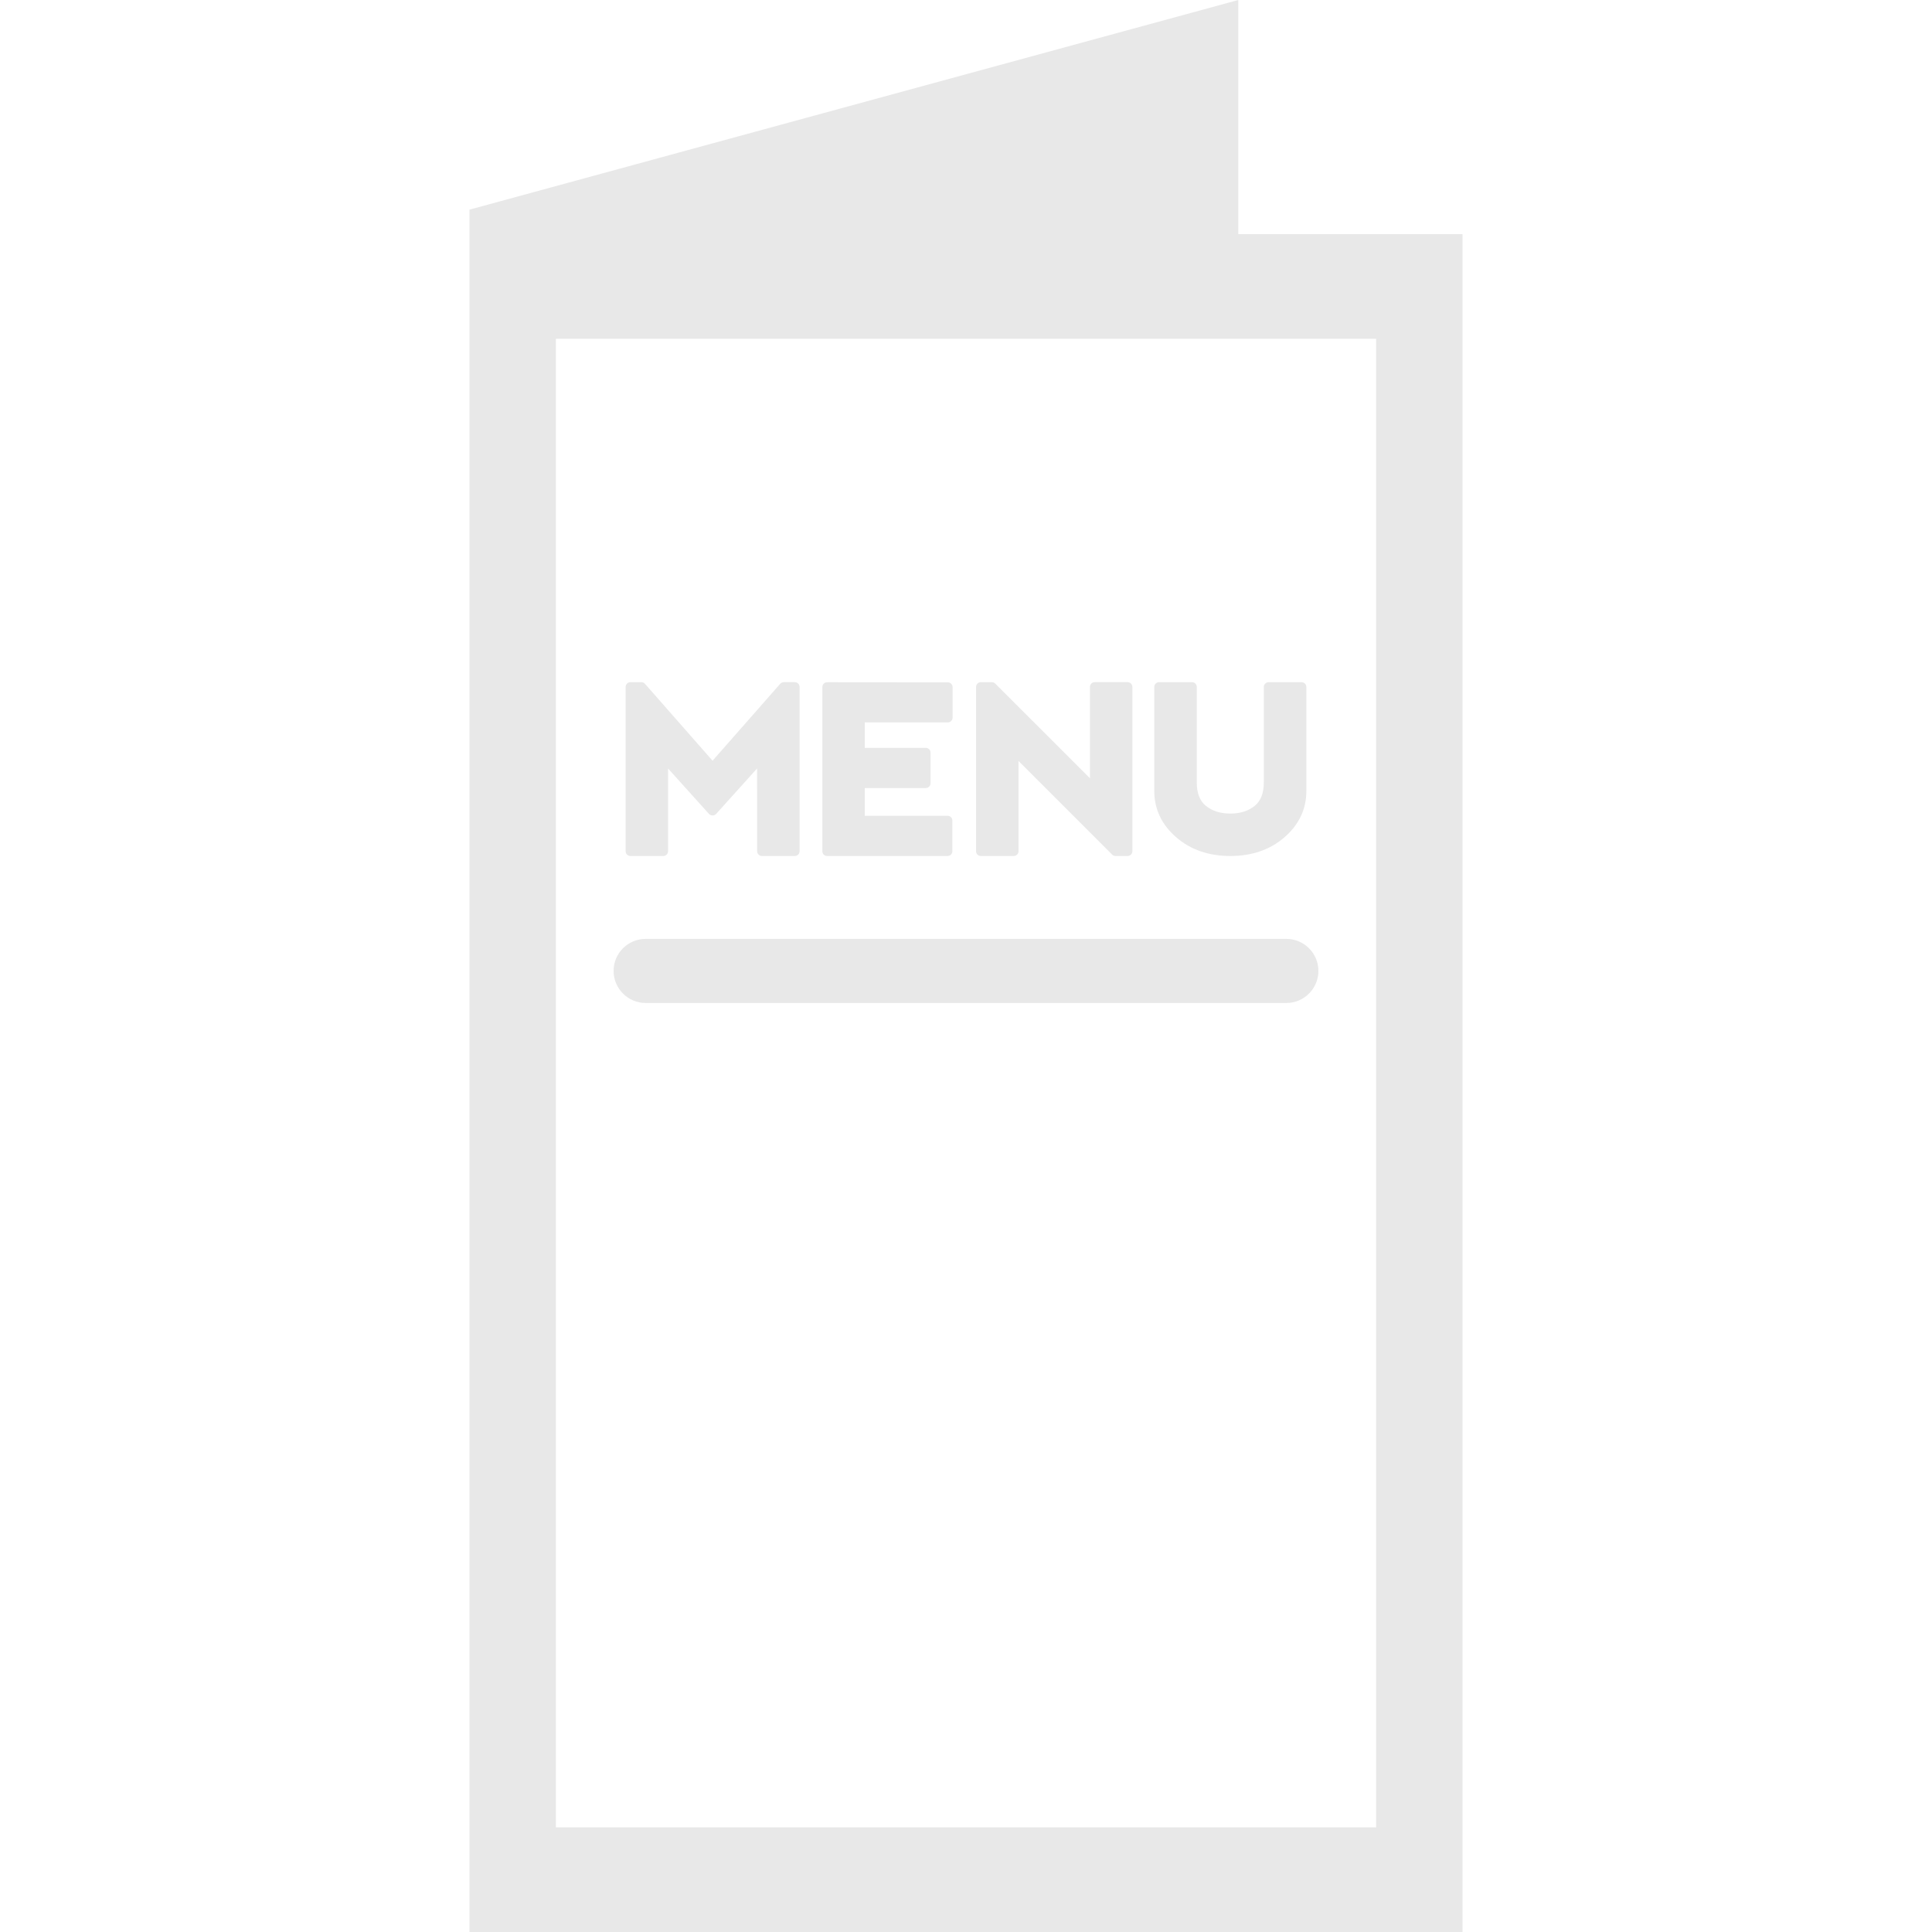
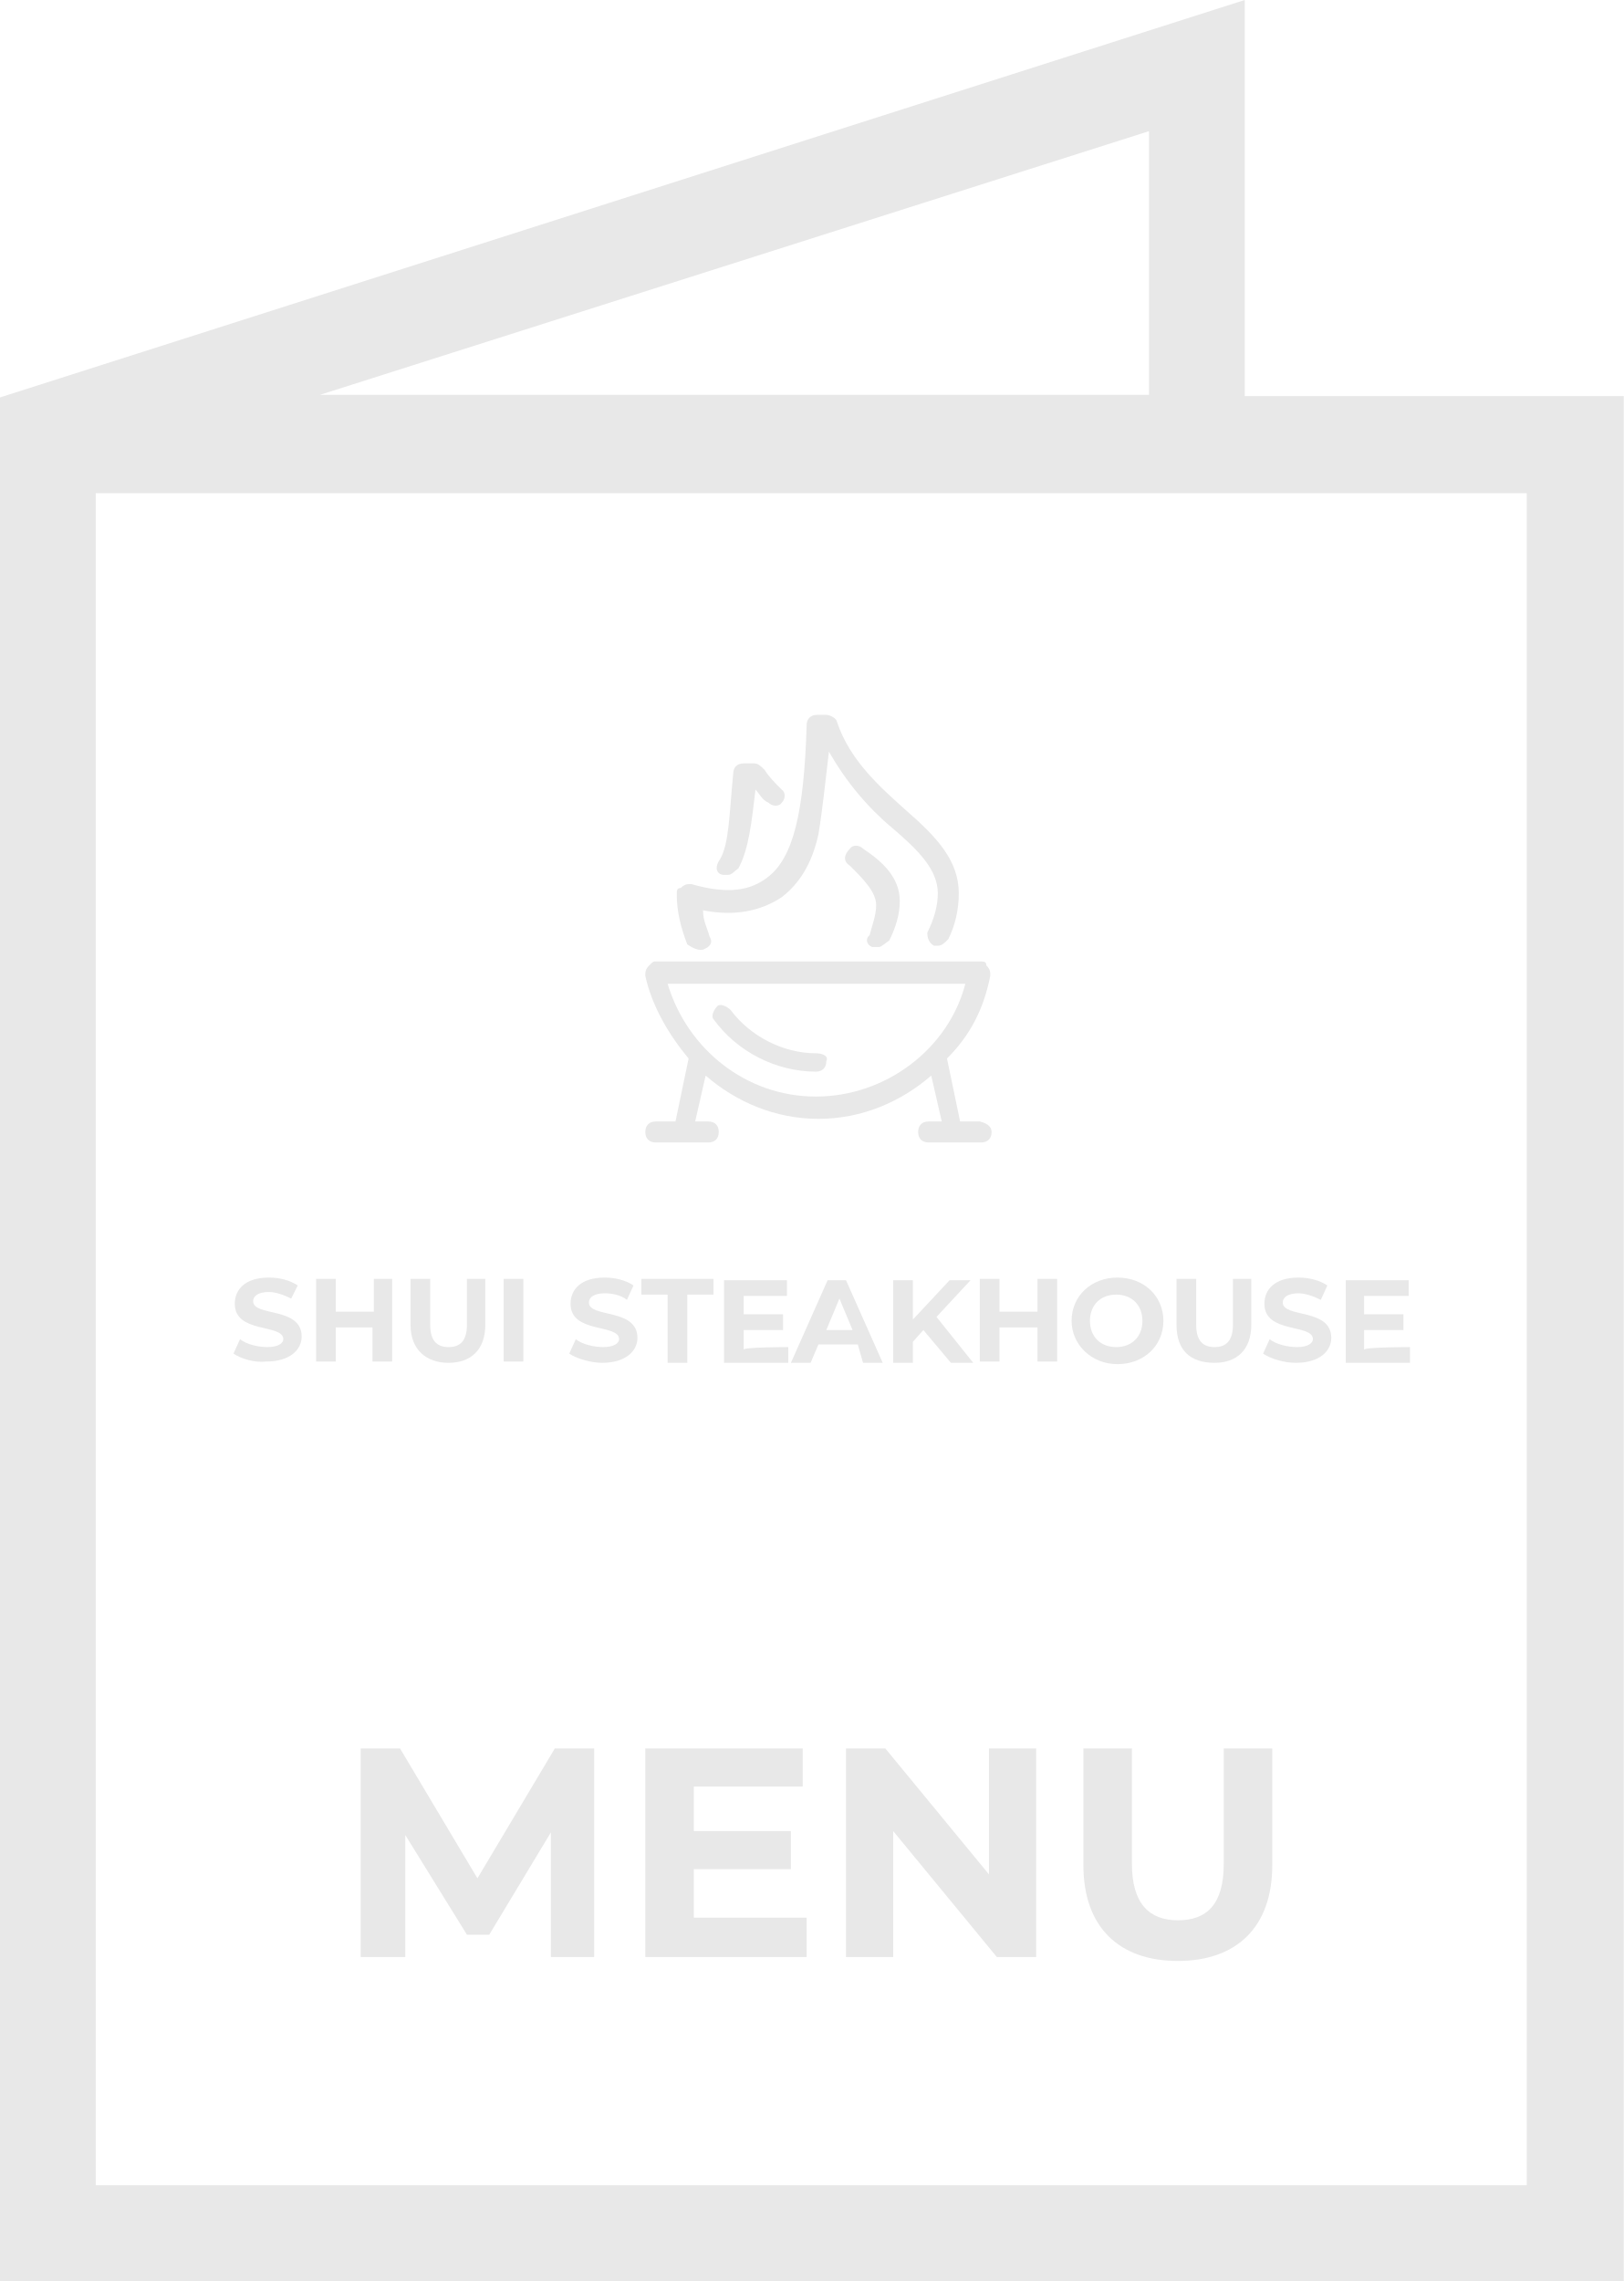
- <svg xmlns="http://www.w3.org/2000/svg" version="1.1" id="Capa_1" x="0px" y="0px" width="42px" viewBox="0 0 493.514 493.514" style="enable-background:new 0 0 493.514 493.514;" xml:space="preserve">
+ <svg xmlns="http://www.w3.org/2000/svg" version="1.1" id="Layer_1" x="0px" y="0px" width="200px" viewBox="0 0 123.8 173.9" style="enable-background:new 0 0 123.8 173.9;" xml:space="preserve">
+   <style type="text/css">
+ 	.st0{fill:#E8E8E8;}
+ </style>
  <g>
-     <g>
-       <path d="M316.309,59.809V0L119.917,53.555v439.959h253.68V59.809H316.309z M141.996,466.78V86.546h209.523V466.78H141.996z" fill="#e8e8e8" />
-       <path d="M328.583,239.829H164.925c-4.521,0-8.188,3.668-8.188,8.187c0,4.514,3.679,8.188,8.188,8.188h163.658    c4.52,0,8.193-3.677,8.193-8.188C336.778,243.497,333.101,239.829,328.583,239.829z" fill="#e8e8e8" />
-       <path d="M161.036,218.659h8.396c0.675,0,1.223-0.548,1.223-1.224v-21.127l10.452,11.605c0.463,0.511,1.358,0.511,1.822,0    l10.459-11.613l0.022,21.135c0,0.676,0.544,1.224,1.228,1.224h8.383c0.683,0,1.224-0.548,1.224-1.224v-41.957    c0-0.679-0.541-1.228-1.224-1.228h-2.789c-0.346,0-0.684,0.157-0.929,0.418l-17.284,19.651l-17.265-19.65    c-0.233-0.261-0.572-0.418-0.929-0.418h-2.789c-0.676,0-1.224,0.548-1.224,1.228v41.956    C159.813,218.111,160.361,218.659,161.036,218.659z" fill="#e8e8e8" />
-       <path d="M211.278,218.659h30.77c0.684,0,1.228-0.548,1.228-1.224v-7.833c0-0.676-0.544-1.224-1.228-1.224h-21.151v-7.083h15.58    c0.683,0,1.227-0.549,1.227-1.224v-7.811c0-0.676-0.544-1.224-1.227-1.224h-15.58v-6.5h21.209c0.675,0,1.224-0.552,1.224-1.228    v-7.78c0-0.334-0.127-0.637-0.354-0.867c-0.227-0.234-0.541-0.36-0.862-0.36l-30.828-0.027c-0.675,0-1.224,0.552-1.224,1.228    v41.925C210.054,218.111,210.594,218.659,211.278,218.659z" fill="#e8e8e8" />
-       <path d="M250.549,218.659h8.397c0.676,0,1.22-0.548,1.22-1.224v-23.053l23.917,23.917c0.238,0.238,0.554,0.36,0.876,0.36h3.067    c0.684,0,1.235-0.548,1.235-1.224v-41.957c0-0.679-0.555-1.228-1.235-1.228h-8.379c-0.689,0-1.229,0.548-1.229,1.228v23.327    l-24.201-24.194c-0.222-0.234-0.534-0.36-0.863-0.36h-2.798c-0.677,0-1.227,0.548-1.227,1.228v41.956    C249.323,218.111,249.864,218.659,250.549,218.659z" fill="#e8e8e8" />
-       <path d="M300.463,213.883c3.655,3.176,8.312,4.776,13.822,4.776c5.493,0,10.145-1.6,13.812-4.768    c3.704-3.212,5.604-7.198,5.604-11.841v-26.564c0-0.679-0.563-1.228-1.244-1.228h-8.396c-0.675,0-1.229,0.549-1.229,1.228v24.332    c0,2.796-0.77,4.769-2.333,6.035c-1.647,1.319-3.684,1.964-6.215,1.964c-2.549,0-4.588-0.645-6.246-1.964    c-1.563-1.274-2.333-3.247-2.333-6.042v-24.332c0-0.679-0.553-1.228-1.229-1.228h-8.396c-0.676,0-1.229,0.548-1.229,1.228v26.564    C294.854,206.686,296.741,210.671,300.463,213.883z" fill="#e8e8e8" />
-     </g>
+     <path class="st0" d="M94.9,30.2V0L0,30.3l0,0v143.6h123.8V30.2H94.9z M87.6,10v20.1H24.4L87.6,10z M116.4,166.6H7.3v-129h109.1   L116.4,166.6L116.4,166.6z" />
+   </g>
+   <path class="st0" d="M52.4,72c-0.5-1.3-0.8-2.5-0.8-3.8c0-0.3,0-0.5,0.3-0.5c0.3-0.3,0.5-0.3,0.8-0.3c2.8,0.8,4.5,0.5,5.8-0.5  c2-1.5,2.8-5,3-11.6c0-0.5,0.3-0.8,0.8-0.8H63c0.3,0,0.8,0.3,0.8,0.5c1,3,3.3,5,5.3,6.8c2.3,2,4,3.8,4,6.3c0,1.3-0.3,2.5-0.8,3.5  c-0.3,0.3-0.5,0.5-0.8,0.5h-0.3c-0.5-0.3-0.5-0.8-0.5-1c0.5-1,0.8-2,0.8-3c0-1.8-1.5-3.3-3.5-5c-1.8-1.5-3.5-3.5-4.8-5.8  c-0.3,2.5-0.5,4.5-0.8,6.3c-0.5,2.3-1.5,3.8-2.8,4.8c-1.5,1-3.5,1.5-6,1c0,0.8,0.3,1.3,0.5,2c0.3,0.5,0,0.8-0.5,1  C53.2,72.5,52.7,72.2,52.4,72z M75.6,86.3c0,0.5-0.3,0.8-0.8,0.8h-2l0,0l0,0h-2c-0.5,0-0.8-0.3-0.8-0.8c0-0.5,0.3-0.8,0.8-0.8h1  L71,82c-2.3,2-5.3,3.3-8.6,3.3s-6.3-1.3-8.6-3.3l-0.8,3.5h1c0.5,0,0.8,0.3,0.8,0.8c0,0.5-0.3,0.8-0.8,0.8h-2l0,0h-2  c-0.5,0-0.8-0.3-0.8-0.8c0-0.5,0.3-0.8,0.8-0.8h1.5l1-4.8c-1.5-1.8-2.8-4-3.3-6.3c0-0.3,0-0.5,0.3-0.8c0.3-0.3,0.3-0.3,0.5-0.3h24.7  c0.3,0,0.5,0,0.5,0.3c0.3,0.3,0.3,0.5,0.3,0.8c-0.5,2.5-1.5,4.5-3.3,6.3l1,4.8h1.5C75.1,85.6,75.6,85.8,75.6,86.3z M73.6,75H50.9  c1.5,5,6,8.6,11.3,8.6C67.5,83.6,72.3,80,73.6,75z M55.2,66.7h0.3c0.3,0,0.5-0.3,0.8-0.5c0.8-1.5,1-3.5,1.3-6c0.3,0.3,0.5,0.8,1,1  c0.3,0.3,0.8,0.3,1,0c0.3-0.3,0.3-0.8,0-1c-0.5-0.5-1-1-1.3-1.5c-0.3-0.3-0.5-0.5-0.8-0.5h-0.8c-0.5,0-0.8,0.3-0.8,0.8  c-0.3,3-0.3,5.3-1,6.5C54.4,66.2,54.7,66.7,55.2,66.7z M66.5,72.2c0,0,0.3,0,0.5,0s0.5-0.3,0.8-0.5c0.5-1,0.8-2,0.8-3  c0-1.8-1.3-3-2.8-4c-0.3-0.3-0.8-0.3-1,0c-0.5,0.5-0.5,1,0,1.3c1,1,2,2,2,3c0,0.8-0.3,1.5-0.5,2.3C66,71.5,66,72,66.5,72.2z   M62.2,80.3c-2.5,0-5-1.3-6.5-3.3c-0.3-0.3-0.8-0.5-1-0.3c-0.3,0.3-0.5,0.8-0.3,1c1.8,2.5,4.8,4,7.8,4c0.5,0,0.8-0.3,0.8-0.8  C63.2,80.5,62.7,80.3,62.2,80.3z" />
+   <g>
+     <path class="st0" d="M17.8,103.2l0.5-1.1c0.5,0.4,1.4,0.6,2.1,0.6c0.8,0,1.2-0.3,1.2-0.6c0-1.2-3.7-0.4-3.7-2.7c0-1.1,0.8-2,2.6-2   c0.8,0,1.6,0.2,2.2,0.6l-0.5,1c-0.6-0.3-1.2-0.5-1.7-0.5c-0.8,0-1.2,0.3-1.2,0.7c0,1.2,3.7,0.4,3.7,2.7c0,1-0.9,1.9-2.7,1.9   C19.4,103.9,18.4,103.6,17.8,103.2z" />
+     <path class="st0" d="M29.9,97.5v6.3h-1.5v-2.6h-2.8v2.6h-1.5v-6.3h1.5v2.5h2.9v-2.5H29.9z" />
+     <path class="st0" d="M31.3,101v-3.5h1.5v3.5c0,1.2,0.5,1.7,1.4,1.7s1.4-0.5,1.4-1.7v-3.5H37v3.5c0,1.9-1.1,2.9-2.8,2.9   S31.3,102.9,31.3,101z" />
+     <path class="st0" d="M38.4,97.5h1.5v6.3h-1.5V97.5z" />
+     <path class="st0" d="M43.4,103.2l0.5-1.1c0.5,0.4,1.4,0.6,2.1,0.6c0.8,0,1.2-0.3,1.2-0.6c0-1.2-3.7-0.4-3.7-2.7c0-1.1,0.8-2,2.6-2   c0.8,0,1.6,0.2,2.2,0.6l-0.5,1.1c-0.5-0.4-1.2-0.5-1.7-0.5c-0.8,0-1.2,0.3-1.2,0.7c0,1.2,3.7,0.4,3.7,2.7c0,1-0.9,1.9-2.7,1.9   C45.1,103.9,44,103.6,43.4,103.2z" />
+     <path class="st0" d="M50.9,98.7h-2v-1.2h5.5v1.2h-2v5.2h-1.5C50.9,103.9,50.9,98.7,50.9,98.7z" />
+     <path class="st0" d="M60.1,102.7v1.2h-4.9v-6.3h4.8v1.2h-3.3v1.4h3v1.2h-3v1.5C56.6,102.7,60.1,102.7,60.1,102.7z" />
+     <path class="st0" d="M65.4,102.5h-3l-0.6,1.4h-1.5l2.8-6.3h1.4l2.8,6.3h-1.5L65.4,102.5z M65,101.4l-1-2.4l-1,2.4   C62.9,101.4,65,101.4,65,101.4z" />
+     <path class="st0" d="M70.4,101.4l-0.8,0.9v1.6h-1.5v-6.3h1.5v3l2.8-3H74l-2.6,2.8l2.8,3.5h-1.7L70.4,101.4z" />
+     <path class="st0" d="M80.6,97.5v6.3h-1.5v-2.6h-2.9v2.6h-1.5v-6.3h1.5v2.5h2.9v-2.5H80.6z" />
+     <path class="st0" d="M81.7,100.7c0-1.9,1.5-3.3,3.5-3.3s3.5,1.4,3.5,3.3s-1.5,3.3-3.5,3.3S81.7,102.5,81.7,100.7z M87.1,100.7   c0-1.2-0.8-2-2-2s-2,0.8-2,2c0,1.2,0.8,2,2,2S87.1,101.9,87.1,100.7z" />
+     <path class="st0" d="M89.7,101v-3.5h1.5v3.5c0,1.2,0.5,1.7,1.4,1.7c0.9,0,1.4-0.5,1.4-1.7v-3.5h1.4v3.5c0,1.9-1.1,2.9-2.8,2.9   C90.7,103.9,89.7,102.9,89.7,101z" />
+     <path class="st0" d="M96.3,103.2l0.5-1.1c0.5,0.4,1.4,0.6,2.1,0.6c0.8,0,1.2-0.3,1.2-0.6c0-1.2-3.7-0.4-3.7-2.7c0-1.1,0.8-2,2.6-2   c0.8,0,1.6,0.2,2.2,0.6l-0.5,1.1c-0.6-0.3-1.2-0.5-1.7-0.5c-0.8,0-1.2,0.3-1.2,0.7c0,1.2,3.7,0.4,3.7,2.7c0,1-0.9,1.9-2.7,1.9   C97.9,103.9,96.9,103.6,96.3,103.2z" />
+     <path class="st0" d="M107.5,102.7v1.2h-4.9v-6.3h4.8v1.2H104v1.4h3v1.2h-3v1.5C104,102.7,107.5,102.7,107.5,102.7z" />
  </g>
  <g>
- </g>
-   <g>
- </g>
-   <g>
- </g>
-   <g>
- </g>
-   <g>
- </g>
-   <g>
- </g>
-   <g>
- </g>
-   <g>
- </g>
-   <g>
- </g>
-   <g>
- </g>
-   <g>
- </g>
-   <g>
- </g>
-   <g>
- </g>
-   <g>
- </g>
-   <g>
- </g>
+     <path class="st0" d="M42,149.2l0-9.5l-4.7,7.8h-1.7l-4.7-7.6v9.3h-3.4v-15.9h3l5.9,9.9l5.9-9.9h3l0,15.9H42z" />
+     <path class="st0" d="M61.5,146.3v2.9H49.2v-15.9h12v2.9h-8.3v3.4h7.4v2.9h-7.4v3.7H61.5z" />
+     <path class="st0" d="M79,133.3v15.9h-3l-7.9-9.6v9.6h-3.6v-15.9h3l7.9,9.6v-9.6H79z" />
+     <path class="st0" d="M82.6,142.2v-8.9h3.7v8.8c0,3,1.3,4.3,3.5,4.3c2.2,0,3.5-1.2,3.5-4.3v-8.8H97v8.9c0,4.7-2.7,7.3-7.2,7.3   C85.3,149.5,82.6,146.9,82.6,142.2z" />
+   </g>
</svg>
